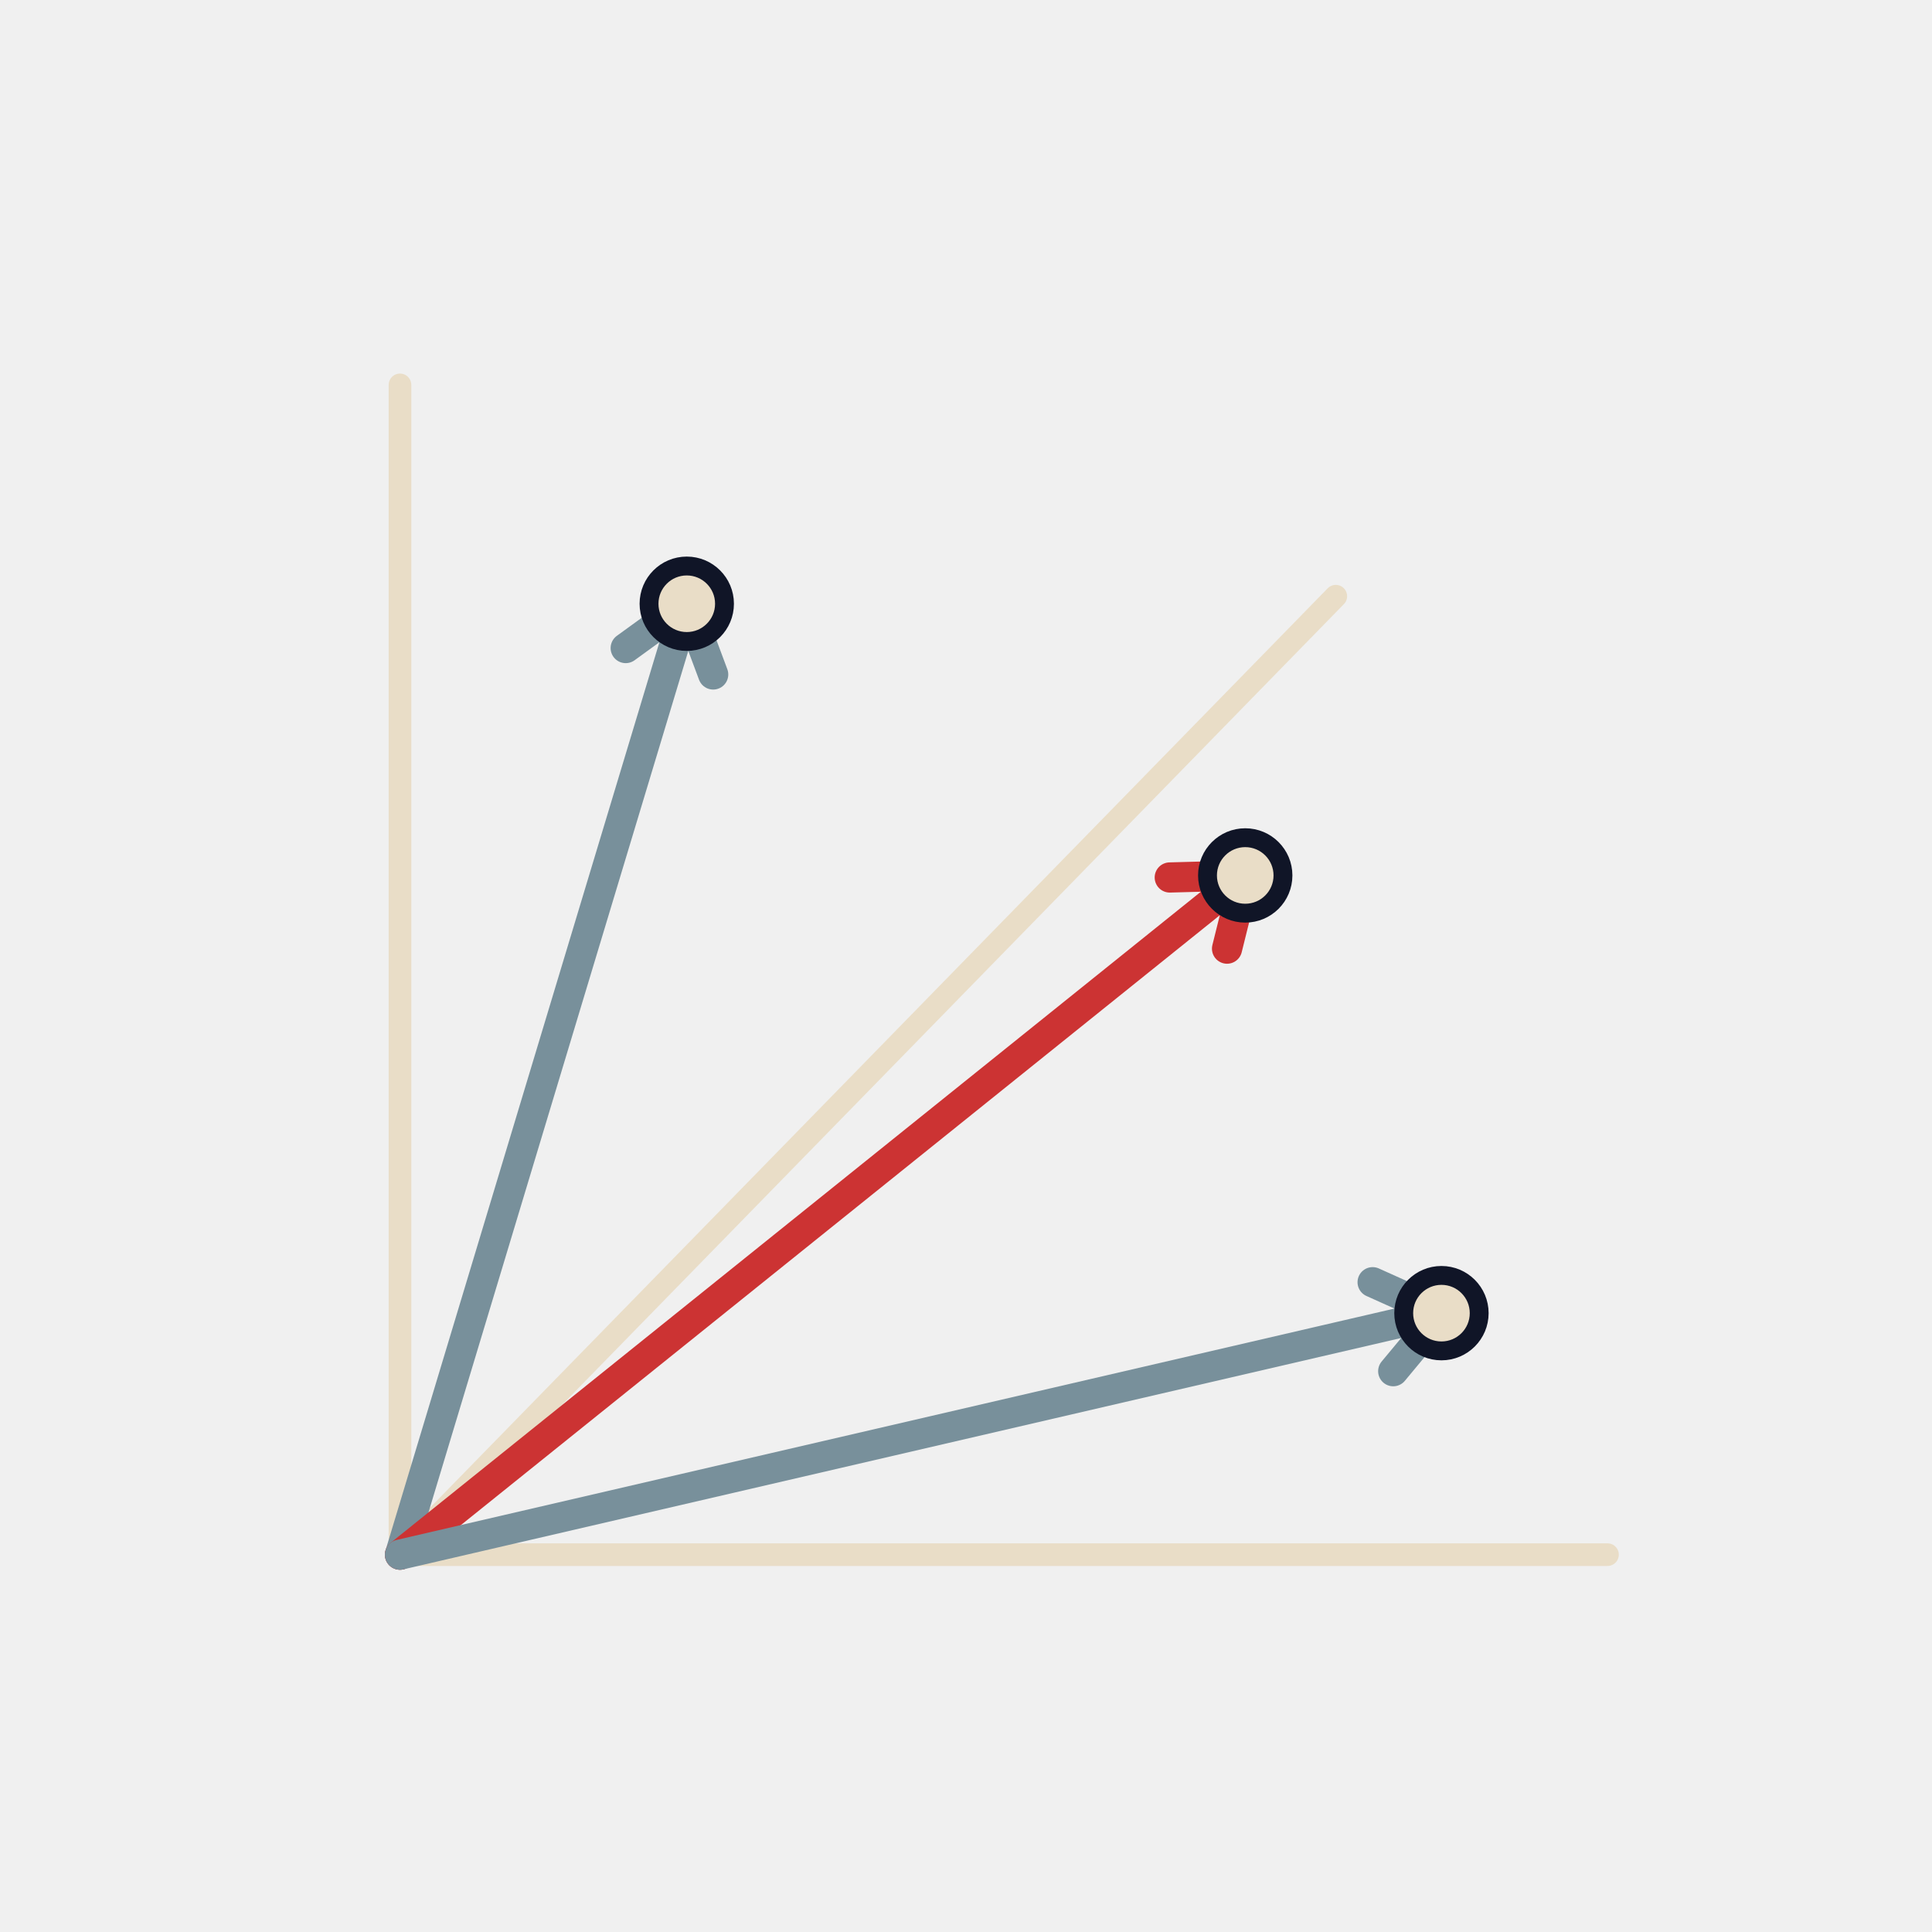
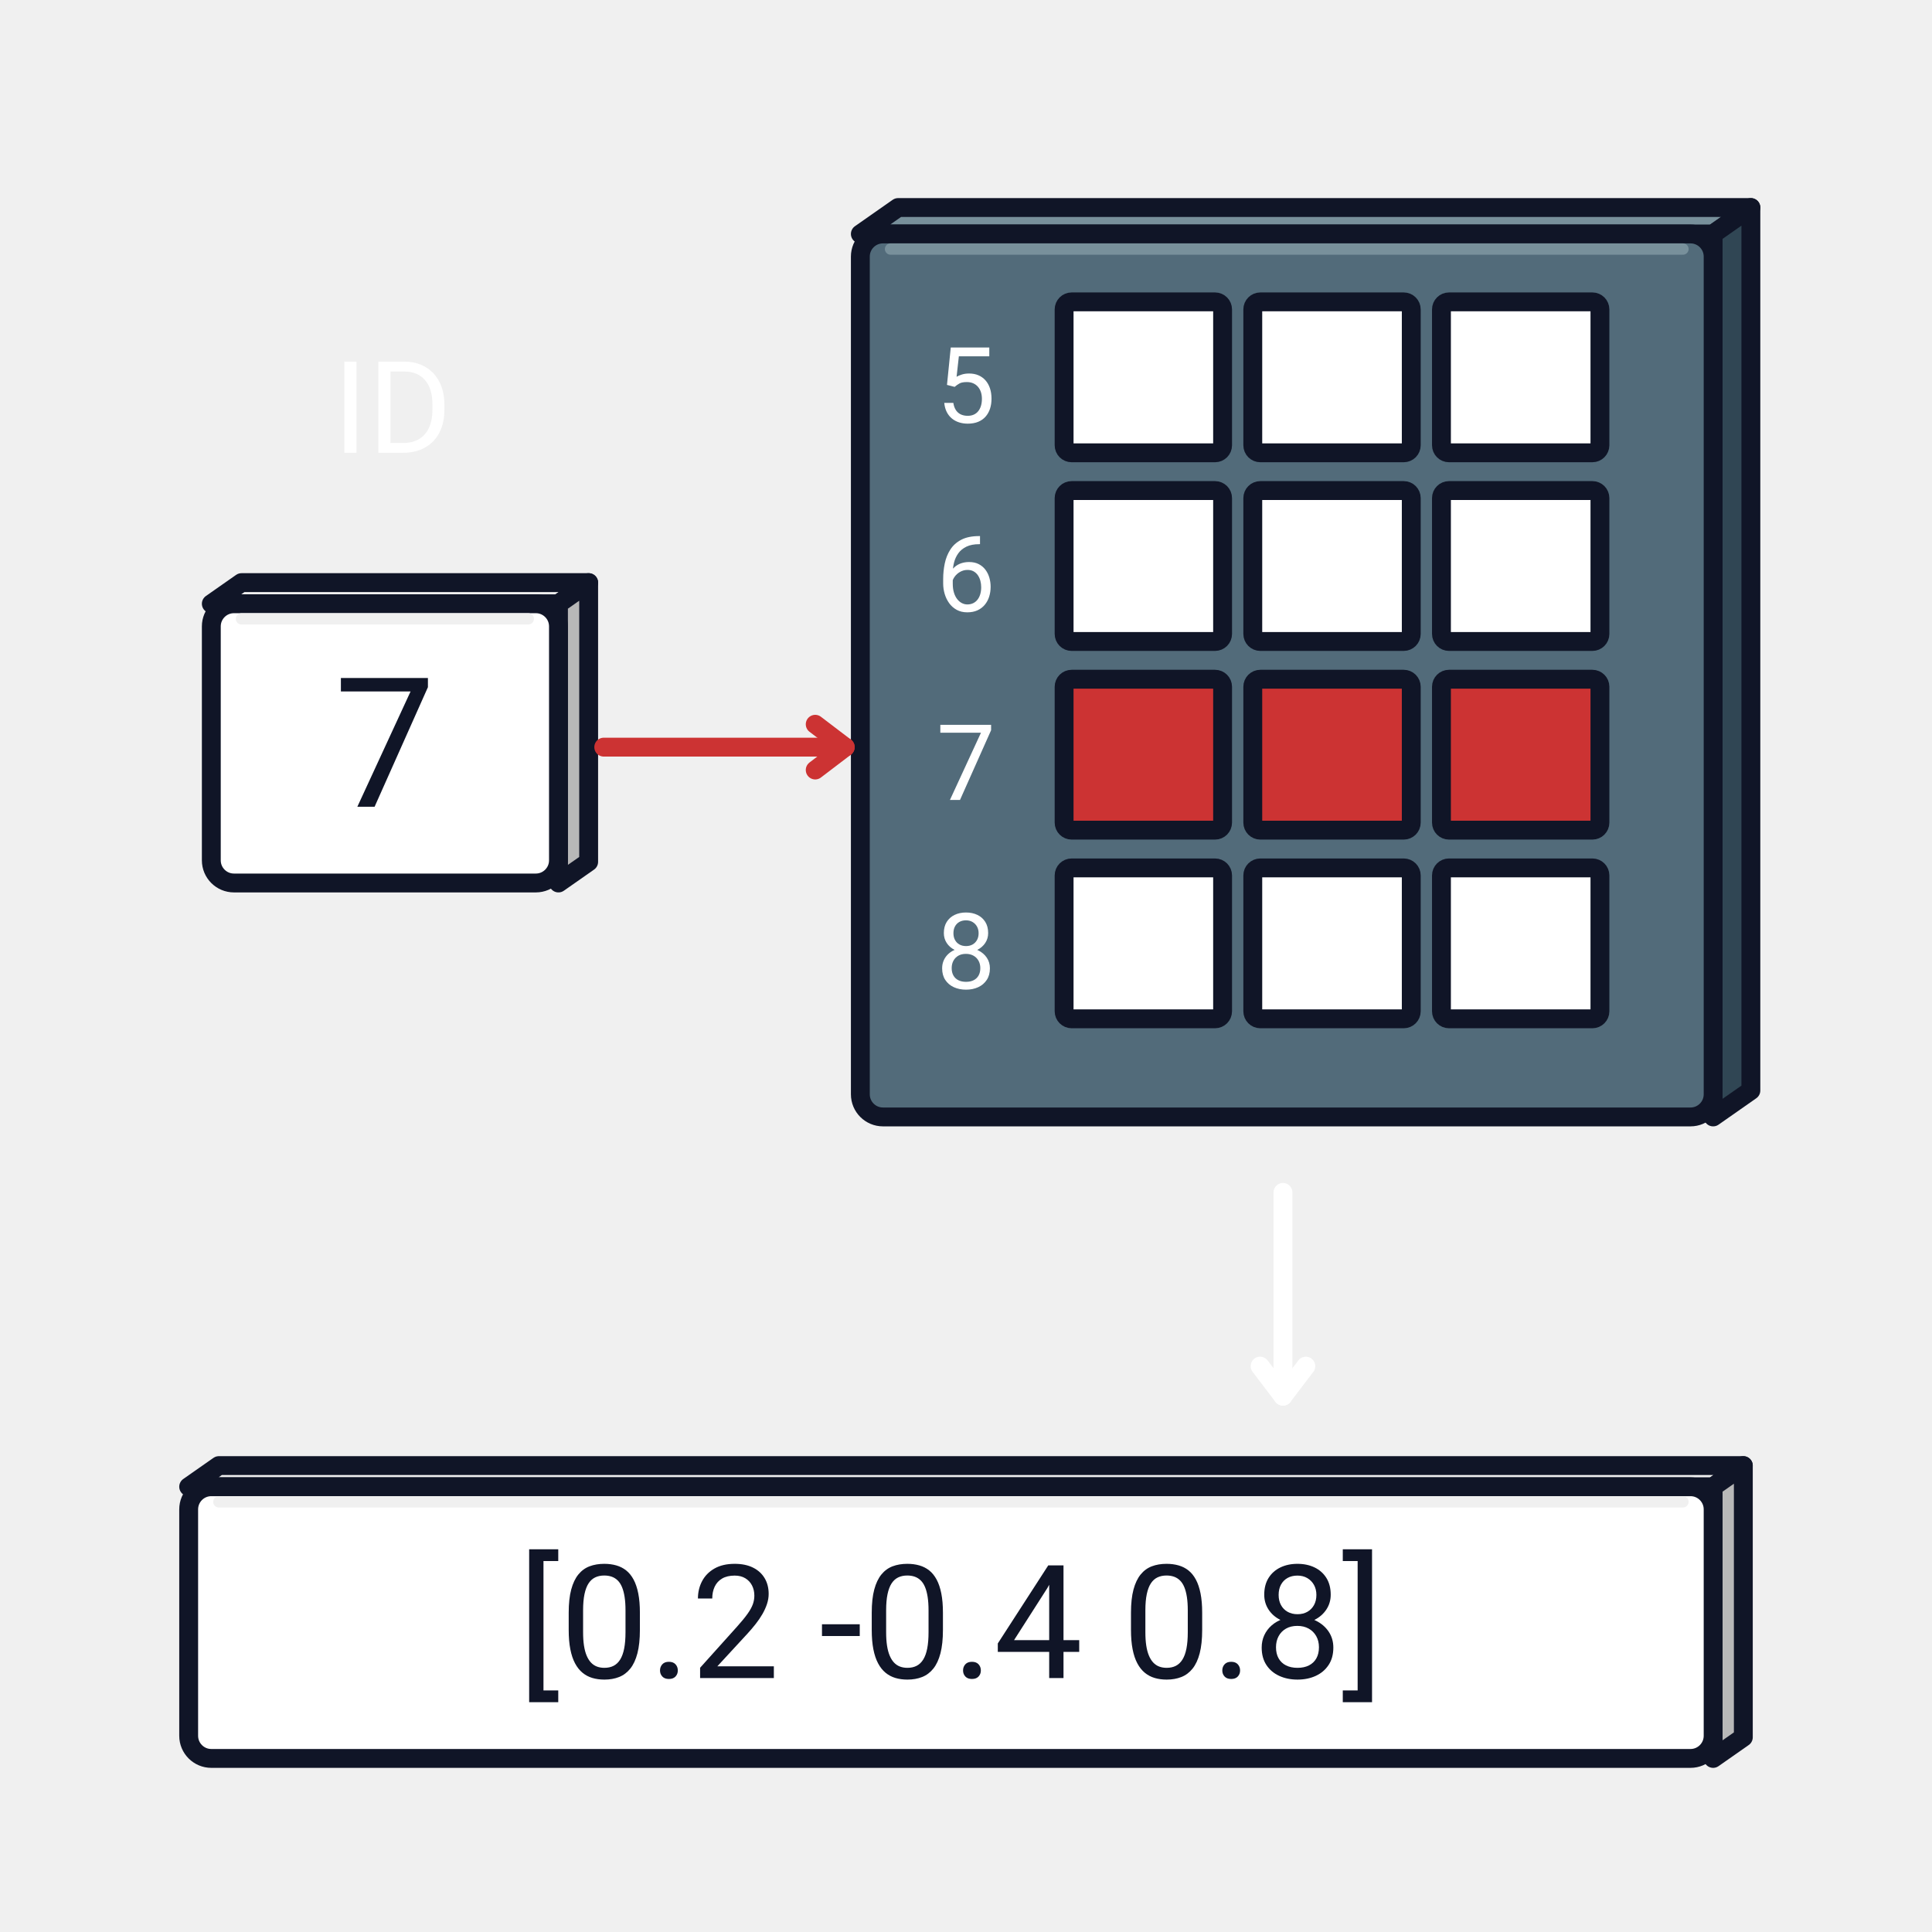
<svg xmlns="http://www.w3.org/2000/svg" width="256" height="256" viewBox="0 0 256 256" role="img" aria-labelledby="title desc">
  <g stroke-linecap="round" stroke-linejoin="round">
-     <path d="M53 206 V51 M53 206 H213 M53 206 L177 79" fill="none" stroke="#E9DDC7" stroke-width="3" />
-     <line x1="53" y1="206" x2="91" y2="80" stroke="#78909B" stroke-width="4" />
-     <path d="M94.50 89.37 L91 80 L82.91 85.87" fill="none" stroke="#78909B" stroke-width="4" />
-     <line x1="53" y1="206" x2="165" y2="116" stroke="#CC3333" stroke-width="4" />
-     <path d="M162.59 125.70 L165 116 L155.00 116.27" fill="none" stroke="#CC3333" stroke-width="4" />
-     <line x1="53" y1="206" x2="191" y2="174" stroke="#78909B" stroke-width="4" />
-     <path d="M184.61 181.69 L191 174 L181.88 169.90" fill="none" stroke="#78909B" stroke-width="4" />
-     <circle cx="91" cy="80" r="5" fill="#E9DDC7" stroke="#101527" stroke-width="2.5" />
-     <circle cx="165" cy="116" r="5" fill="#E9DDC7" stroke="#101527" stroke-width="2.5" />
-     <circle cx="191" cy="174" r="5" fill="#E9DDC7" stroke="#101527" stroke-width="2.5" />
+     <g transform="translate(44.1101 60) scale(0.00830078 -0.00830078)">
+       <g transform="translate(0 0)">
+         <path d="M376 1456V0H183V1456Z" fill="#FFFFFF" stroke="none" stroke-width="0" />
+       </g>
+       <g transform="translate(557 0)">
+         <path d="M563 0H259L261 157H563Q719 157 823.0 222.5Q927 288 979.5 406.5Q1032 525 1032 684V773Q1032 898 1002.0 995.5Q972 1093 914.0 1160.5Q856 1228 772.5 1263.0Q689 1298 581 1298H253V1456H581Q724 1456 842.0 1408.5Q960 1361 1045.5 1271.5Q1131 1182 1177.0 1055.5Q1223 929 1223 771V684Q1223 526 1177.0 399.5Q1131 273 1044.5 184.0Q958 95 836.5 47.5Q715 0 563 0ZM362 1456V0H169V1456Z" fill="#FFFFFF" stroke="none" stroke-width="0" />
+       </g>
+     </g>
+     <polygon points="28,80 32,77.2 78,77.2 74,80" fill="#F0F0F0" stroke="#101527" stroke-width="2.5" />
+     <polygon points="74,80 78,77.2 78,114.2 74,117" fill="#B8B8B8" stroke="#101527" stroke-width="2.5" />
+     <rect x="28" y="80" width="46" height="37" rx="3" fill="#FFFFFF" stroke="#101527" stroke-width="2.5" />
+     <line x1="32" y1="82" x2="70" y2="82" stroke="#F0F0F0" stroke-width="1.5" />
+     <g transform="translate(44.2559 106.9) scale(0.01171875 -0.01171875)">
+       <g transform="translate(0 0)">
+         <path d="M1062 1456V1352L459 0H264L866 1304H78V1456Z" fill="#101527" stroke="none" stroke-width="0" />
+       </g>
+     </g>
+     <polygon points="114,31 119,27.5 232,27.5 227,31" fill="#78909B" stroke="#101527" stroke-width="2.5" />
+     <polygon points="227,31 232,27.5 232,144.5 227,148" fill="#304654" stroke="#101527" stroke-width="2.5" />
+     <rect x="114" y="31" width="113" height="117" rx="3" fill="#526B7A" stroke="#101527" stroke-width="2.5" />
+     <line x1="118" y1="33" x2="223" y2="33" stroke="#78909B" stroke-width="1.5" />
+     <g transform="translate(124.0659 56) scale(0.00683594 -0.00683594)">
+       <g transform="translate(0 0)">
+         <path d="M355 693 207 731 280 1456H1027V1285H437L393 889Q433 912 494.5 932.0Q556 952 636 952Q737 952 817.0 917.5Q897 883 953.5 819.0Q1010 755 1040.0 665.0Q1070 575 1070 464Q1070 359 1041.5 271.0Q1013 183 956.0 117.5Q899 52 812.5 16.0Q726 -20 609 -20Q521 -20 442.5 4.5Q364 29 302.5 79.5Q241 130 202.5 205.5Q164 281 154 383H330Q342 301 378.0 245.0Q414 189 472.5 160.5Q531 132 609 132Q675 132 726.0 155.0Q777 178 812.0 221.0Q847 264 865.5 325.0Q884 386 884 462Q884 531 865.0 590.0Q846 649 808.5 693.0Q771 737 717.0 761.5Q663 786 593 786Q500 786 452.5 761.0Q405 736 355 693Z" fill="#FFFFFF" stroke="none" stroke-width="0" />
+       </g>
+     </g>
+     <rect x="141" y="40" width="21" height="20" rx="1" fill="#FFFFFF" stroke="#101527" stroke-width="2.5" />
+     <rect x="166" y="40" width="21" height="20" rx="1" fill="#FFFFFF" stroke="#101527" stroke-width="2.5" />
+     <rect x="191" y="40" width="21" height="20" rx="1" fill="#FFFFFF" stroke="#101527" stroke-width="2.5" />
+     <g transform="translate(124.0659 81) scale(0.00683594 -0.00683594)">
+       <g transform="translate(0 0)">
+         <path d="M831 1458H847V1301H831Q684 1301 585.0 1253.5Q486 1206 428.0 1126.5Q370 1047 344.5 948.0Q319 849 319 747V533Q319 436 342.0 361.5Q365 287 405.0 236.0Q445 185 495.5 159.0Q546 133 601 133Q665 133 715.0 157.5Q765 182 799.5 226.5Q834 271 852.0 332.0Q870 393 870 466Q870 531 854.0 591.5Q838 652 805.0 699.5Q772 747 722.5 774.5Q673 802 605 802Q528 802 461.5 764.5Q395 727 352.5 666.5Q310 606 304 535L206 536Q220 648 258.5 727.5Q297 807 354.5 857.5Q412 908 483.5 931.5Q555 955 635 955Q744 955 823.0 914.0Q902 873 953.0 804.5Q1004 736 1028.5 650.5Q1053 565 1053 475Q1053 372 1024.0 282.0Q995 192 937.5 124.0Q880 56 796.0 18.0Q712 -20 601 -20Q483 -20 395.0 28.5Q307 77 249.0 158.0Q191 239 162.0 338.0Q133 437 133 539V626Q133 780 164.0 928.0Q195 1076 271.5 1196.0Q348 1316 484.0 1387.0Q620 1458 831 1458Z" fill="#FFFFFF" stroke="none" stroke-width="0" />
+       </g>
+     </g>
+     <rect x="141" y="65" width="21" height="20" rx="1" fill="#FFFFFF" stroke="#101527" stroke-width="2.5" />
+     <rect x="166" y="65" width="21" height="20" rx="1" fill="#FFFFFF" stroke="#101527" stroke-width="2.5" />
+     <rect x="191" y="65" width="21" height="20" rx="1" fill="#FFFFFF" stroke="#101527" stroke-width="2.5" />
+     <g transform="translate(124.0659 106) scale(0.00683594 -0.00683594)">
+       <g transform="translate(0 0)">
+         <path d="M1062 1456V1352L459 0H264L866 1304H78V1456Z" fill="#FFFFFF" stroke="none" stroke-width="0" />
+       </g>
+     </g>
+     <rect x="141" y="90" width="21" height="20" rx="1" fill="#CC3333" stroke="#101527" stroke-width="2.5" />
+     <rect x="166" y="90" width="21" height="20" rx="1" fill="#CC3333" stroke="#101527" stroke-width="2.5" />
+     <rect x="191" y="90" width="21" height="20" rx="1" fill="#CC3333" stroke="#101527" stroke-width="2.5" />
+     <g transform="translate(124.0659 131) scale(0.00683594 -0.00683594)">
+       <g transform="translate(0 0)">
+         <path d="M1039 394Q1039 261 977.5 168.5Q916 76 811.5 28.0Q707 -20 576 -20Q445 -20 340.0 28.0Q235 76 174.0 168.5Q113 261 113 394Q113 481 146.5 553.5Q180 626 241.5 680.0Q303 734 387.5 763.5Q472 793 574 793Q708 793 813.0 741.5Q918 690 978.5 600.0Q1039 510 1039 394ZM853 398Q853 479 818.0 541.5Q783 604 720.0 639.0Q657 674 574 674Q489 674 427.5 639.0Q366 604 332.0 541.5Q298 479 298 398Q298 314 331.5 254.5Q365 195 427.5 163.5Q490 132 576 132Q662 132 724.0 163.5Q786 195 819.5 254.5Q853 314 853 398ZM1005 1077Q1005 971 949.0 886.0Q893 801 796.0 752.0Q699 703 576 703Q451 703 353.5 752.0Q256 801 201.0 886.0Q146 971 146 1077Q146 1204 201.5 1293.0Q257 1382 354.0 1429.0Q451 1476 575 1476Q700 1476 797.0 1429.0Q894 1382 949.5 1293.0Q1005 1204 1005 1077ZM820 1074Q820 1147 789.0 1203.0Q758 1259 703.0 1291.5Q648 1324 575 1324Q502 1324 447.5 1293.5Q393 1263 362.5 1207.0Q332 1151 332 1074Q332 999 362.5 943.0Q393 887 448.0 856.0Q503 825 576 825Q649 825 703.5 856.0Q758 887 789.0 943.0Q820 999 820 1074Z" fill="#FFFFFF" stroke="none" stroke-width="0" />
+       </g>
+     </g>
+     <rect x="141" y="115" width="21" height="20" rx="1" fill="#FFFFFF" stroke="#101527" stroke-width="2.5" />
+     <rect x="166" y="115" width="21" height="20" rx="1" fill="#FFFFFF" stroke="#101527" stroke-width="2.5" />
+     <rect x="191" y="115" width="21" height="20" rx="1" fill="#FFFFFF" stroke="#101527" stroke-width="2.5" />
+     <line x1="80" y1="99" x2="112" y2="99" stroke="#CC3333" stroke-width="2.5" />
+     <path d="M108.02 102.03 L112 99 L108.02 95.97" fill="none" stroke="#CC3333" stroke-width="2.5" />
+     <line x1="170" y1="158" x2="170" y2="185" stroke="#FFFFFF" stroke-width="2.5" />
+     <path d="M166.97 181.02 L170 185 L173.03 181.02" fill="none" stroke="#FFFFFF" stroke-width="2.5" />
+     <polygon points="25,197 29,194.2 231,194.2 227,197" fill="#F0F0F0" stroke="#101527" stroke-width="2.5" />
+     <polygon points="227,197 231,194.2 231,230.2 227,233" fill="#B8B8B8" stroke="#101527" stroke-width="2.5" />
+     <rect x="25" y="197" width="202" height="36" rx="3" fill="#FFFFFF" stroke="#101527" stroke-width="2.5" />
+     <line x1="29" y1="199" x2="223" y2="199" stroke="#F0F0F0" stroke-width="1.5" />
+     <g transform="translate(68.6089 222.35) scale(0.01025391 -0.01025391)">
+       <g transform="translate(0 0)">
+         <path d="M523 1664V1512H332V-160H523V-312H147V1664Z" fill="#101527" stroke="none" stroke-width="0" />
+       </g>
+       <g transform="translate(543 0)">
+         <path d="M1035 844V622Q1035 443 1003.0 320.0Q971 197 911.0 122.0Q851 47 766.5 13.5Q682 -20 576 -20Q492 -20 421.0 1.0Q350 22 293.5 68.5Q237 115 197.0 190.0Q157 265 136.0 372.0Q115 479 115 622V844Q115 1023 147.5 1144.0Q180 1265 240.0 1338.5Q300 1412 384.5 1444.0Q469 1476 574 1476Q659 1476 730.5 1455.5Q802 1435 858.0 1390.5Q914 1346 953.5 1272.5Q993 1199 1014.0 1093.0Q1035 987 1035 844ZM849 592V875Q849 973 837.5 1047.5Q826 1122 804.0 1175.0Q782 1228 748.5 1261.0Q715 1294 671.5 1309.5Q628 1325 574 1325Q508 1325 457.0 1300.5Q406 1276 371.5 1223.0Q337 1170 319.0 1084.0Q301 998 301 875V592Q301 494 312.5 419.0Q324 344 347.0 289.5Q370 235 403.0 200.0Q436 165 479.5 148.5Q523 132 576 132Q644 132 695.0 158.0Q746 184 780.5 239.5Q815 295 832.0 382.5Q849 470 849 592Z" fill="#101527" stroke="none" stroke-width="0" />
+       </g>
+       <g transform="translate(1694 0)">
+         <path d="M144 98Q144 145 173.5 177.5Q203 210 259 210Q315 210 344.5 177.5Q374 145 374 98Q374 52 344.5 20.0Q315 -12 259 -12Q203 -12 173.5 20.0Q144 52 144 98Z" fill="#101527" stroke="none" stroke-width="0" />
+       </g>
+       <g transform="translate(2234 0)">
+         <path d="M1075 152V0H122V133L599 664Q687 762 735.5 830.5Q784 899 803.5 953.5Q823 1008 823 1065Q823 1137 793.5 1195.5Q764 1254 707.0 1289.0Q650 1324 569 1324Q472 1324 407.5 1286.5Q343 1249 311.0 1182.0Q279 1115 279 1028H94Q94 1151 148.0 1253.0Q202 1355 308.0 1415.5Q414 1476 569 1476Q707 1476 805.0 1427.5Q903 1379 955.5 1291.5Q1008 1204 1008 1087Q1008 1023 986.5 957.5Q965 892 927.5 827.0Q890 762 840.5 699.0Q791 636 735 575L345 152Z" fill="#101527" stroke="none" stroke-width="0" />
+       </g>
+       <g transform="translate(3893 0)">
+         <path d="M526 695V543H38V695Z" fill="#101527" stroke="none" stroke-width="0" />
+       </g>
+       <g transform="translate(4459 0)">
+         <path d="M1035 844V622Q1035 443 1003.0 320.0Q971 197 911.0 122.0Q851 47 766.5 13.5Q682 -20 576 -20Q492 -20 421.0 1.0Q350 22 293.5 68.5Q237 115 197.0 190.0Q157 265 136.0 372.0Q115 479 115 622V844Q115 1023 147.5 1144.0Q180 1265 240.0 1338.5Q300 1412 384.5 1444.0Q469 1476 574 1476Q659 1476 730.5 1455.5Q802 1435 858.0 1390.5Q914 1346 953.5 1272.5Q993 1199 1014.0 1093.0Q1035 987 1035 844ZM849 592V875Q849 973 837.5 1047.5Q826 1122 804.0 1175.0Q782 1228 748.5 1261.0Q715 1294 671.5 1309.5Q628 1325 574 1325Q508 1325 457.0 1300.5Q406 1276 371.5 1223.0Q337 1170 319.0 1084.0Q301 998 301 875V592Q301 494 312.5 419.0Q324 344 347.0 289.5Q370 235 403.0 200.0Q436 165 479.5 148.5Q523 132 576 132Q644 132 695.0 158.0Q746 184 780.5 239.5Q815 295 832.0 382.5Q849 470 849 592Z" fill="#101527" stroke="none" stroke-width="0" />
+       </g>
+       <g transform="translate(5610 0)">
+         <path d="M144 98Q144 145 173.5 177.5Q203 210 259 210Q315 210 344.5 177.5Q374 145 374 98Q374 52 344.5 20.0Q315 -12 259 -12Q203 -12 173.5 20.0Q144 52 144 98Z" fill="#101527" stroke="none" stroke-width="0" />
+       </g>
+       <g transform="translate(6150 0)">
+         <path d="M1105 490V338H53V447L705 1456H856L694 1164L263 490ZM902 1456V0H717V1456Z" fill="#101527" stroke="none" stroke-width="0" />
+       </g>
+       <g transform="translate(7809 0)">
+         <path d="M1035 844V622Q1035 443 1003.0 320.0Q971 197 911.0 122.0Q851 47 766.5 13.5Q682 -20 576 -20Q492 -20 421.0 1.0Q350 22 293.5 68.5Q237 115 197.0 190.0Q157 265 136.0 372.0Q115 479 115 622V844Q115 1023 147.5 1144.0Q180 1265 240.0 1338.5Q300 1412 384.5 1444.0Q469 1476 574 1476Q659 1476 730.5 1455.5Q802 1435 858.0 1390.5Q914 1346 953.5 1272.5Q993 1199 1014.0 1093.0Q1035 987 1035 844ZM849 592V875Q849 973 837.5 1047.5Q826 1122 804.0 1175.0Q782 1228 748.5 1261.0Q715 1294 671.5 1309.5Q628 1325 574 1325Q508 1325 457.0 1300.5Q406 1276 371.5 1223.0Q337 1170 319.0 1084.0Q301 998 301 875V592Q301 494 312.5 419.0Q324 344 347.0 289.5Q370 235 403.0 200.0Q436 165 479.5 148.5Q523 132 576 132Q644 132 695.0 158.0Q746 184 780.5 239.5Q815 295 832.0 382.5Q849 470 849 592Z" fill="#101527" stroke="none" stroke-width="0" />
+       </g>
+       <g transform="translate(8960 0)">
+         <path d="M144 98Q144 145 173.5 177.5Q203 210 259 210Q315 210 344.5 177.5Q374 145 374 98Q374 52 344.5 20.0Q315 -12 259 -12Q203 -12 173.5 20.0Q144 52 144 98Z" fill="#101527" stroke="none" stroke-width="0" />
+       </g>
+       <g transform="translate(9500 0)">
+         <path d="M1039 394Q1039 261 977.5 168.5Q916 76 811.5 28.0Q707 -20 576 -20Q445 -20 340.0 28.0Q235 76 174.0 168.5Q113 261 113 394Q113 481 146.5 553.5Q180 626 241.5 680.0Q303 734 387.5 763.5Q472 793 574 793Q708 793 813.0 741.5Q918 690 978.5 600.0Q1039 510 1039 394ZM853 398Q853 479 818.0 541.5Q783 604 720.0 639.0Q657 674 574 674Q489 674 427.5 639.0Q366 604 332.0 541.5Q298 479 298 398Q298 314 331.5 254.5Q365 195 427.5 163.5Q490 132 576 132Q662 132 724.0 163.5Q786 195 819.5 254.5Q853 314 853 398ZM1005 1077Q1005 971 949.0 886.0Q893 801 796.0 752.0Q699 703 576 703Q451 703 353.5 752.0Q256 801 201.0 886.0Q146 971 146 1077Q146 1204 201.5 1293.0Q257 1382 354.0 1429.0Q451 1476 575 1476Q700 1476 797.0 1429.0Q894 1382 949.5 1293.0Q1005 1204 1005 1077ZM820 1074Q820 1147 789.0 1203.0Q758 1259 703.0 1291.5Q648 1324 575 1324Q502 1324 447.5 1293.5Q393 1263 362.5 1207.0Q332 1151 332 1074Q332 999 362.5 943.0Q393 887 448.0 856.0Q503 825 576 825Q649 825 703.5 856.0Q758 887 789.0 943.0Q820 999 820 1074Z" fill="#101527" stroke="none" stroke-width="0" />
+       </g>
+       <g transform="translate(10651 0)">
+         <path d="M10 1512V1664H388V-312H10V-160H202V1512Z" fill="#101527" stroke="none" stroke-width="0" />
+       </g>
+     </g>
  </g>
</svg>
